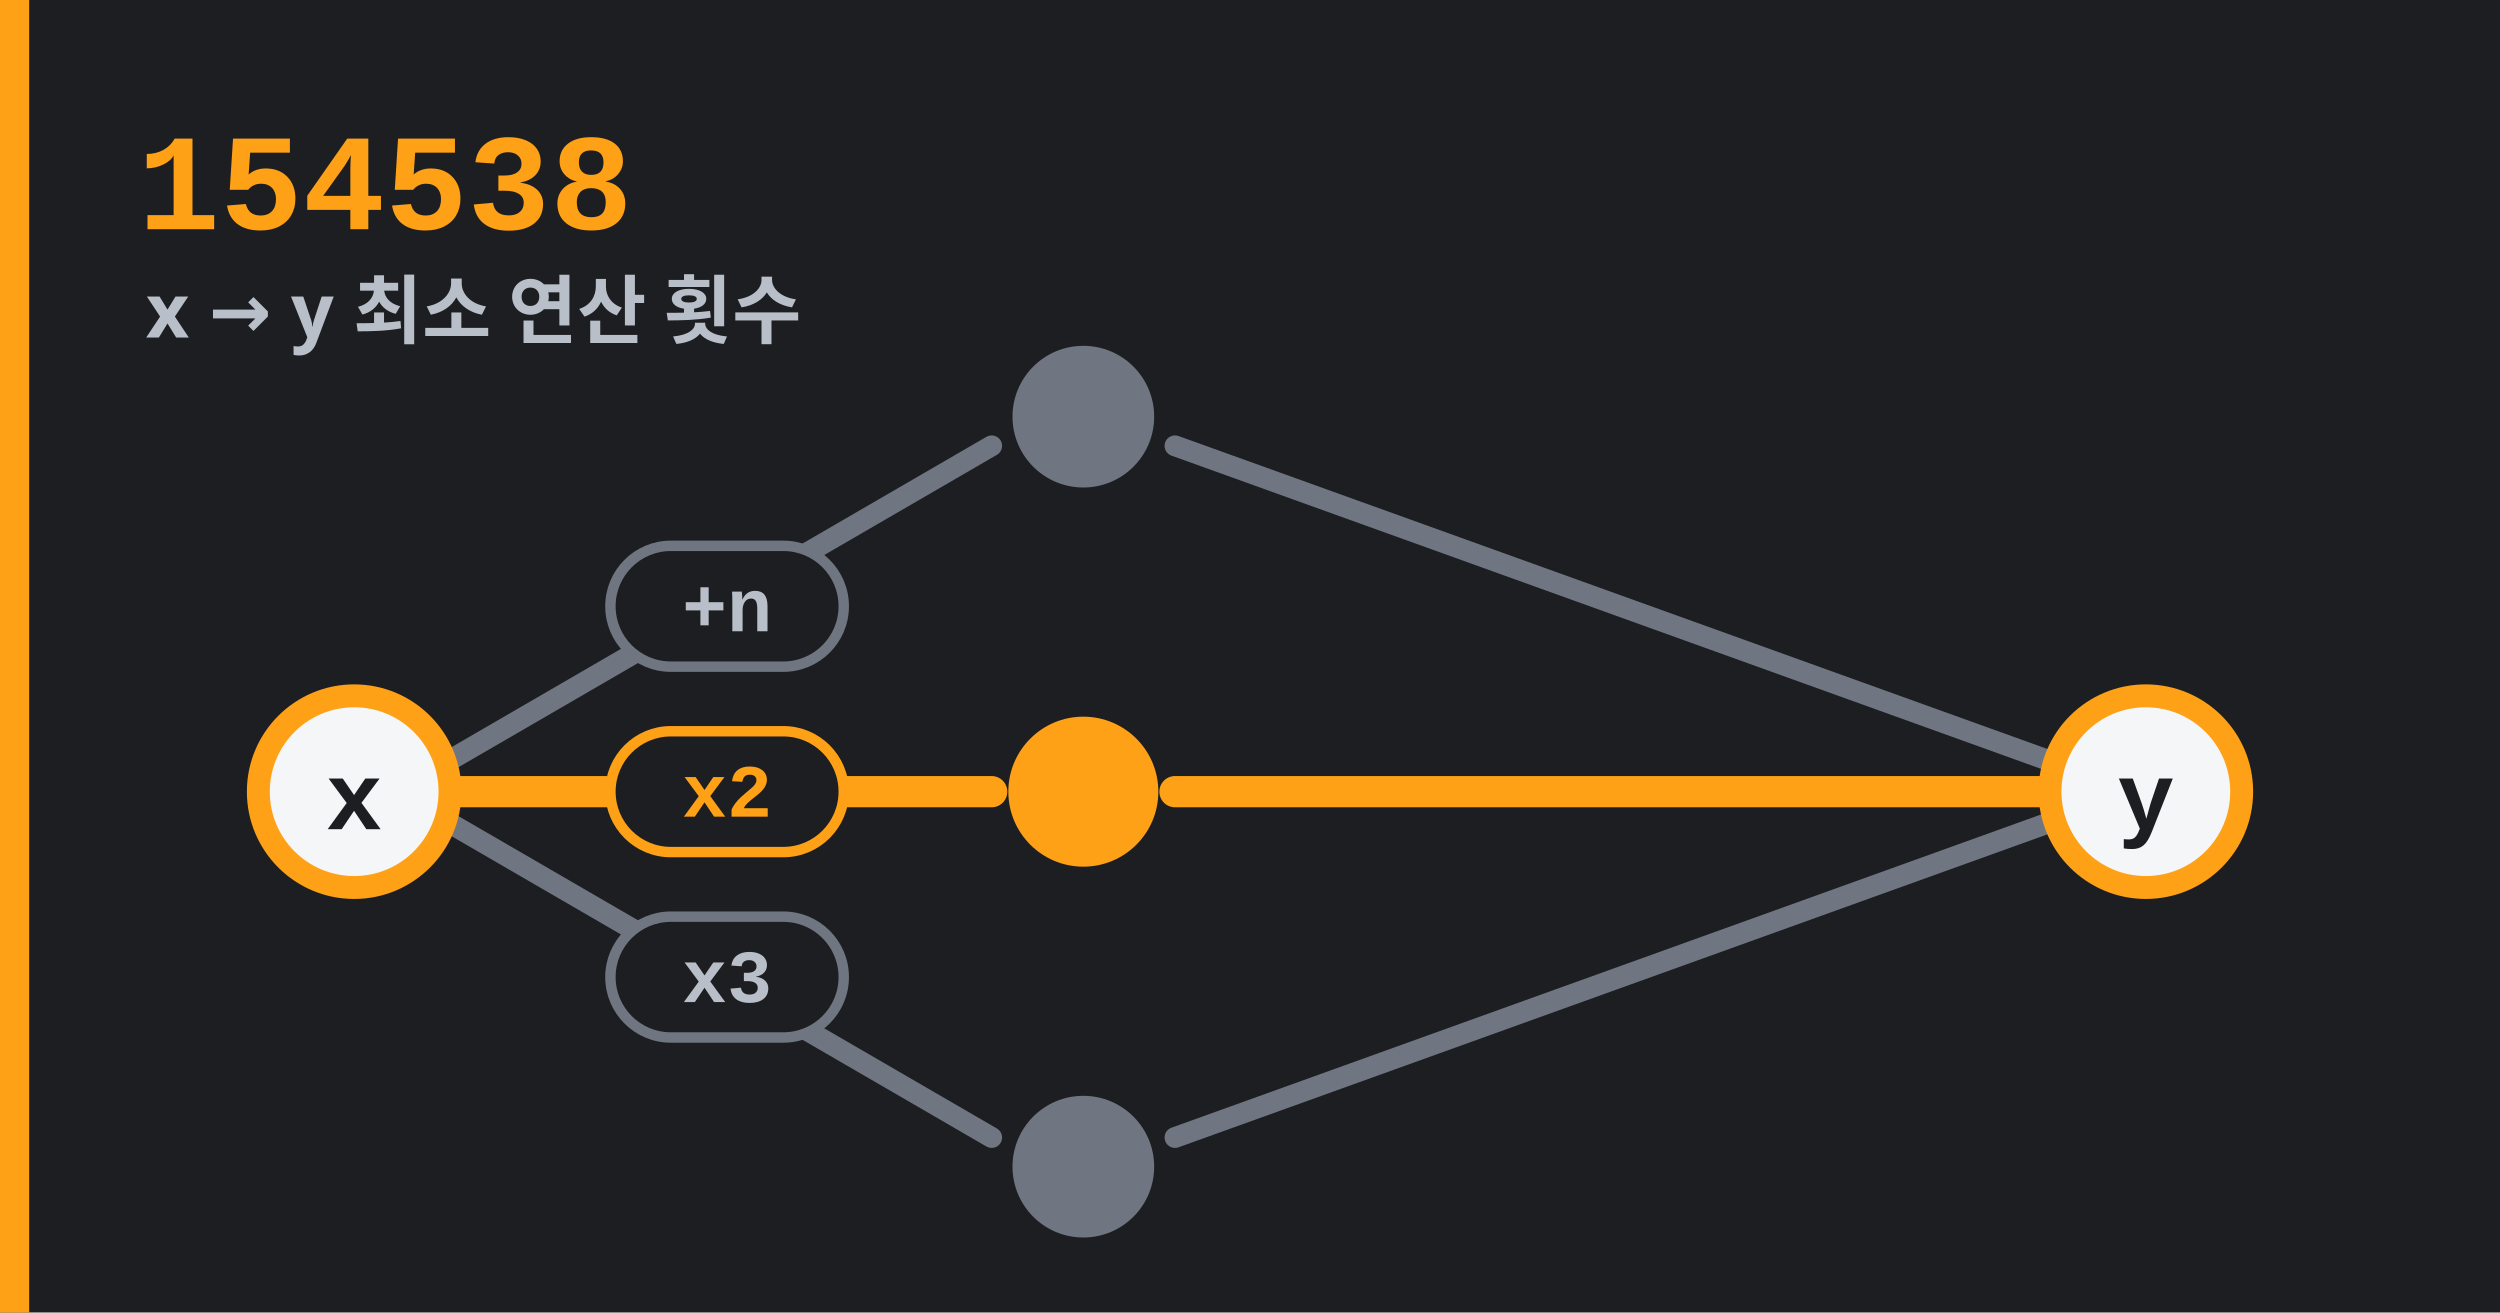
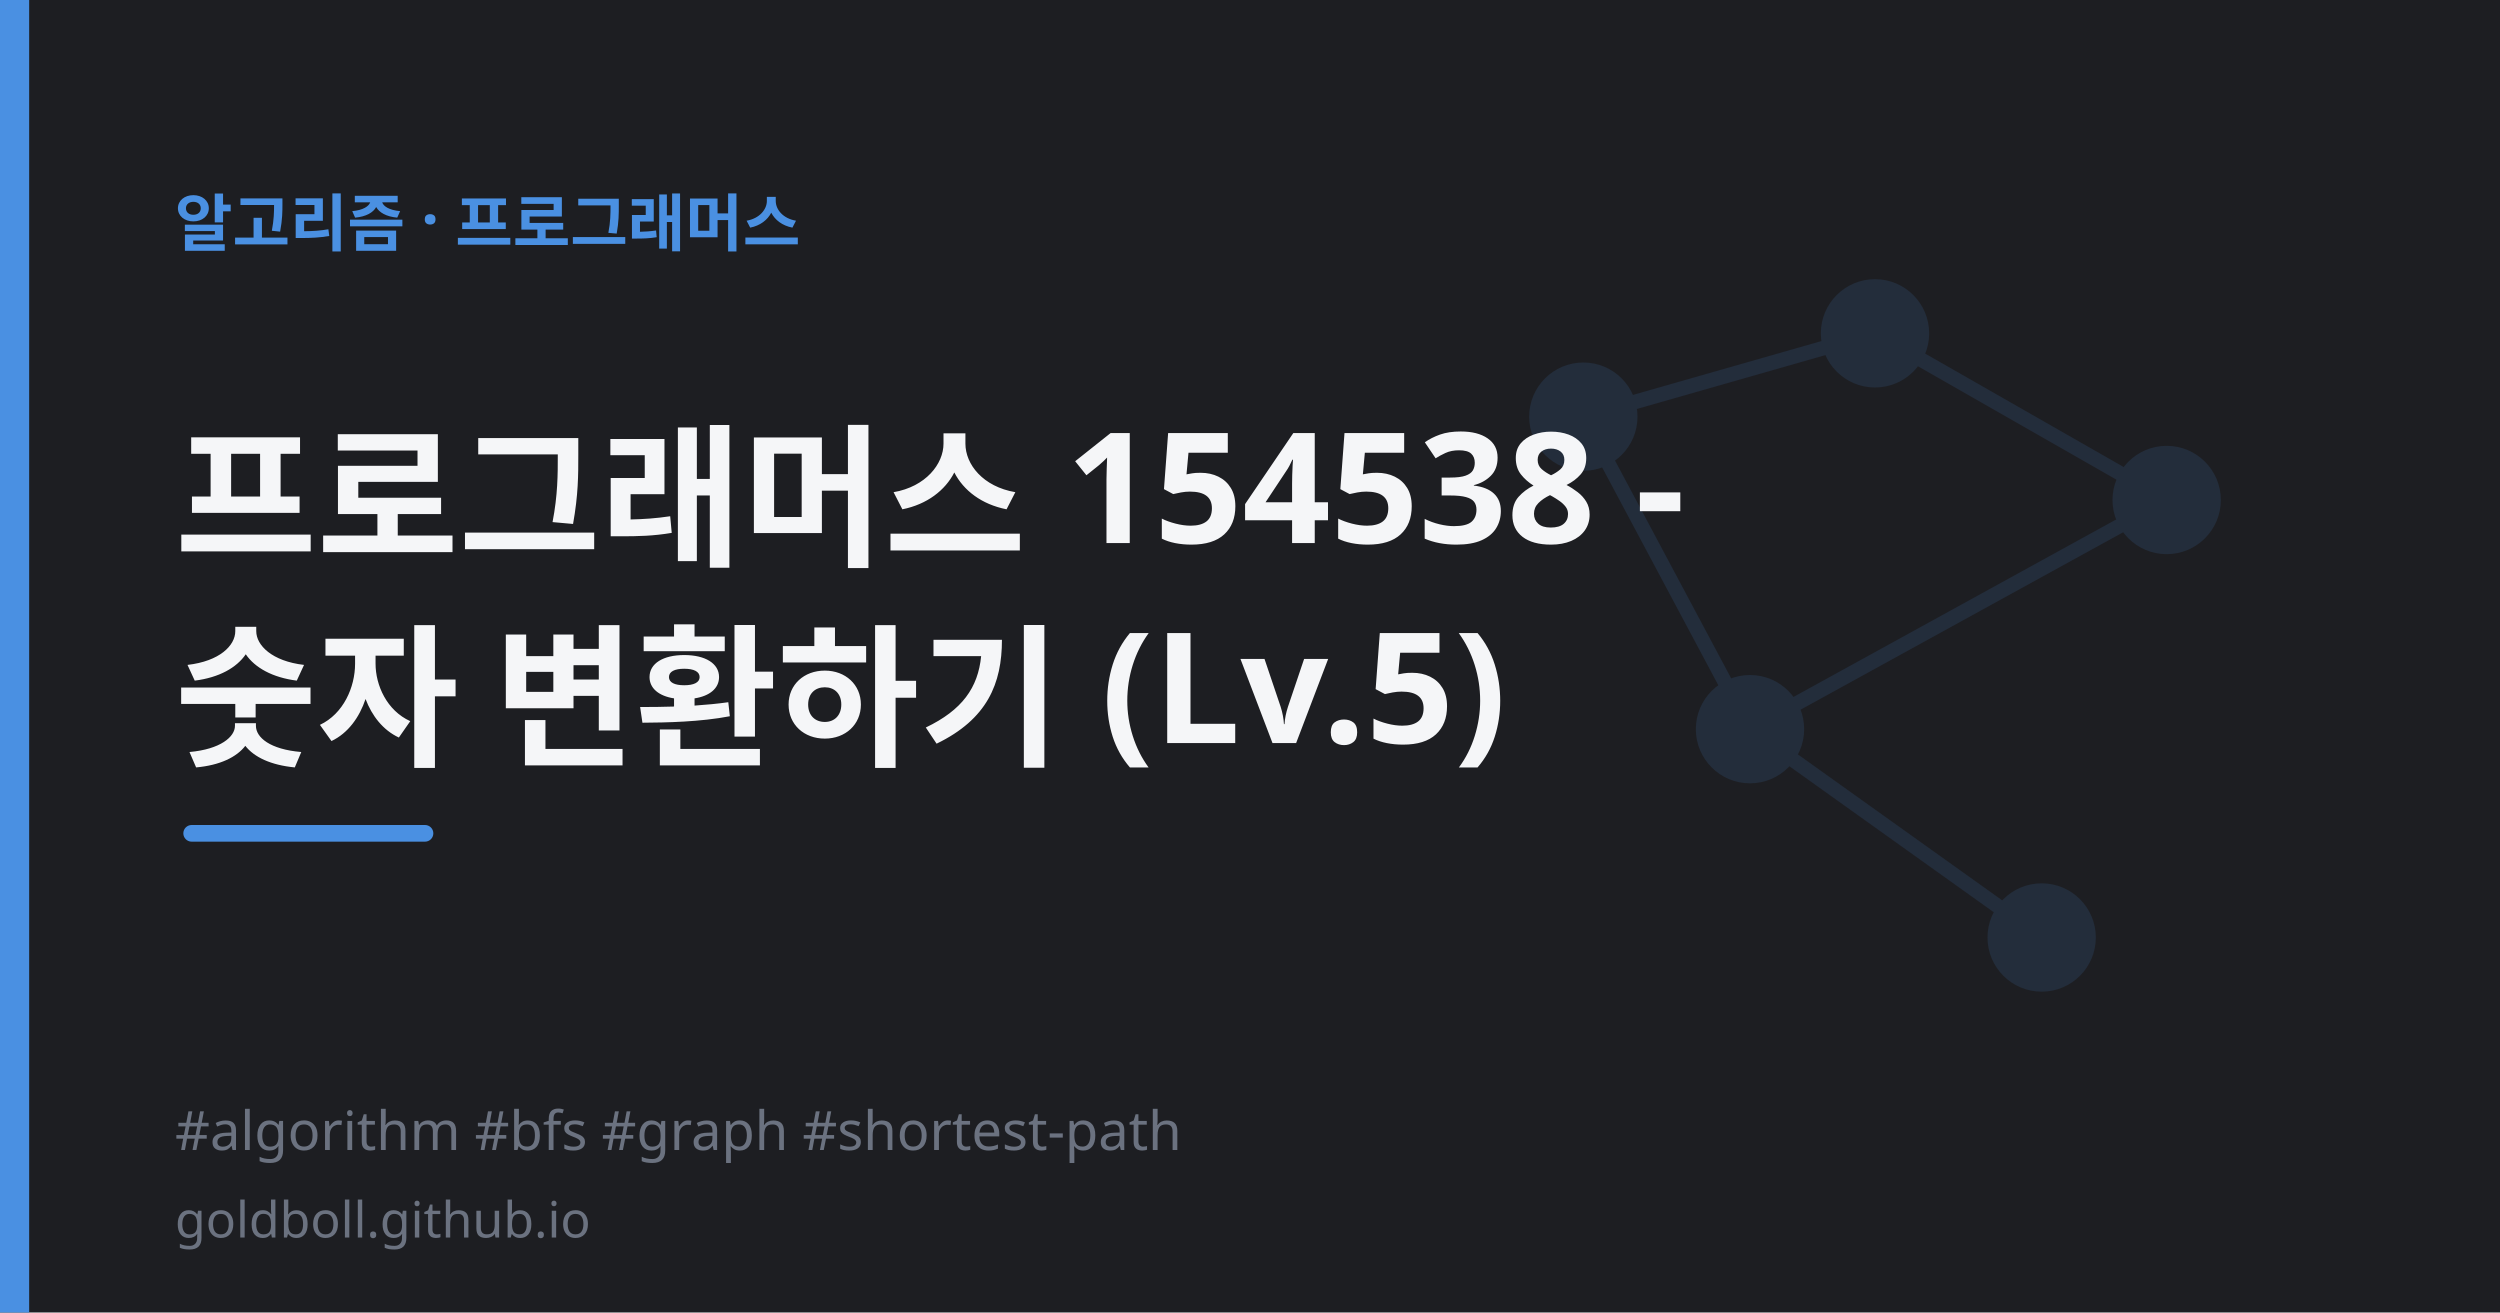
<svg xmlns="http://www.w3.org/2000/svg" width="1200" height="630" viewBox="0 0 1200 630" role="img" aria-label="프로그래머스 154538 - 숫자 변환하기 (Lv.5)">
  <rect width="1200" height="630" fill="#1d1e22" />
-   <rect width="14" height="630" fill="#FFA116" />
-   <text x="66" y="110" font-family="'Consolas','Courier New',monospace" font-size="66" font-weight="700" fill="#FFA116">154538</text>
-   <text x="70" y="162" font-family="'Segoe UI','Malgun Gothic',sans-serif" font-size="36" font-weight="600" fill="#b9bfc8">x → y 최소 연산 횟수</text>
-   <g fill="none" stroke-linecap="round" stroke-linejoin="round">
-     <g stroke="#6f7681" stroke-width="10">
-       <path d="M 214 366 L 476 214" />
-       <path d="M 214 394 L 476 546" />
-       <path d="M 564 214 L 986 366" />
-       <path d="M 564 546 L 986 394" />
-     </g>
-     <g stroke="#FFA116" stroke-width="15">
-       <path d="M 214 380 L 476 380" />
-       <path d="M 564 380 L 986 380" />
-     </g>
-     <circle cx="520" cy="200" r="34" fill="#6f7681" stroke="none" />
-     <circle cx="520" cy="560" r="34" fill="#6f7681" stroke="none" />
-     <circle cx="520" cy="380" r="36" fill="#FFA116" stroke="none" />
-     <circle cx="170" cy="380" r="46" fill="#f5f6f8" stroke="#FFA116" stroke-width="11" />
-     <circle cx="1030" cy="380" r="46" fill="#f5f6f8" stroke="#FFA116" stroke-width="11" />
+   <rect width="14" height="630" fill="#4A90E2" />
+   <g opacity="0.13" stroke="#4A90E2" fill="none" stroke-width="7" stroke-linecap="round" stroke-linejoin="round">
+     <line x1="760" y1="200" x2="900" y2="160" />
+     <line x1="900" y1="160" x2="1040" y2="240" />
+     <line x1="760" y1="200" x2="840" y2="350" />
+     <line x1="840" y1="350" x2="1040" y2="240" />
+     <line x1="840" y1="350" x2="980" y2="450" />
+     <circle cx="760" cy="200" r="26" fill="#4A90E2" stroke="none" />
+     <circle cx="900" cy="160" r="26" fill="#4A90E2" stroke="none" />
+     <circle cx="1040" cy="240" r="26" fill="#4A90E2" stroke="none" />
+     <circle cx="840" cy="350" r="26" fill="#4A90E2" stroke="none" />
+     <circle cx="980" cy="450" r="26" fill="#4A90E2" stroke="none" />
  </g>
-   <g font-family="'Consolas','Courier New',monospace" font-weight="700" text-anchor="middle">
-     <text x="170" y="398" font-size="46" fill="#1d1e22">x</text>
-     <text x="1030" y="398" font-size="46" fill="#1d1e22">y</text>
-     <rect x="293" y="262" width="112" height="58" rx="29" fill="#1d1e22" stroke="#6f7681" stroke-width="5" />
-     <text x="349" y="303" font-size="36" fill="#b9bfc8">+n</text>
-     <rect x="293" y="351" width="112" height="58" rx="29" fill="#1d1e22" stroke="#FFA116" stroke-width="5" />
-     <text x="349" y="392" font-size="36" fill="#FFA116">x2</text>
-     <rect x="293" y="440" width="112" height="58" rx="29" fill="#1d1e22" stroke="#6f7681" stroke-width="5" />
-     <text x="349" y="481" font-size="36" fill="#b9bfc8">x3</text>
-   </g>
+   <text x="84" y="118" font-family="'Segoe UI','Malgun Gothic',sans-serif" font-size="30" font-weight="600" fill="#4A90E2">알고리즘 · 프로그래머스</text>
+   <text x="84" y="266" font-family="'Segoe UI','Malgun Gothic',sans-serif" font-size="74" font-weight="700" fill="#f5f6f8">프로그래머스 154538 -</text>
+   <text x="84" y="362" font-family="'Segoe UI','Malgun Gothic',sans-serif" font-size="74" font-weight="700" fill="#f5f6f8">숫자 변환하기 (Lv.5)</text>
+   <rect x="88" y="396" width="120" height="8" rx="4" fill="#4A90E2" />
+   <text x="84" y="552" font-family="'Segoe UI','Malgun Gothic',sans-serif" font-size="26" fill="#6b7280">#algorithm   #bfs   #graph   #shortest-path</text>
+   <text x="84" y="594" font-family="'Segoe UI','Malgun Gothic',sans-serif" font-size="24" fill="#6b7280">goldboll.github.io</text>
</svg>
